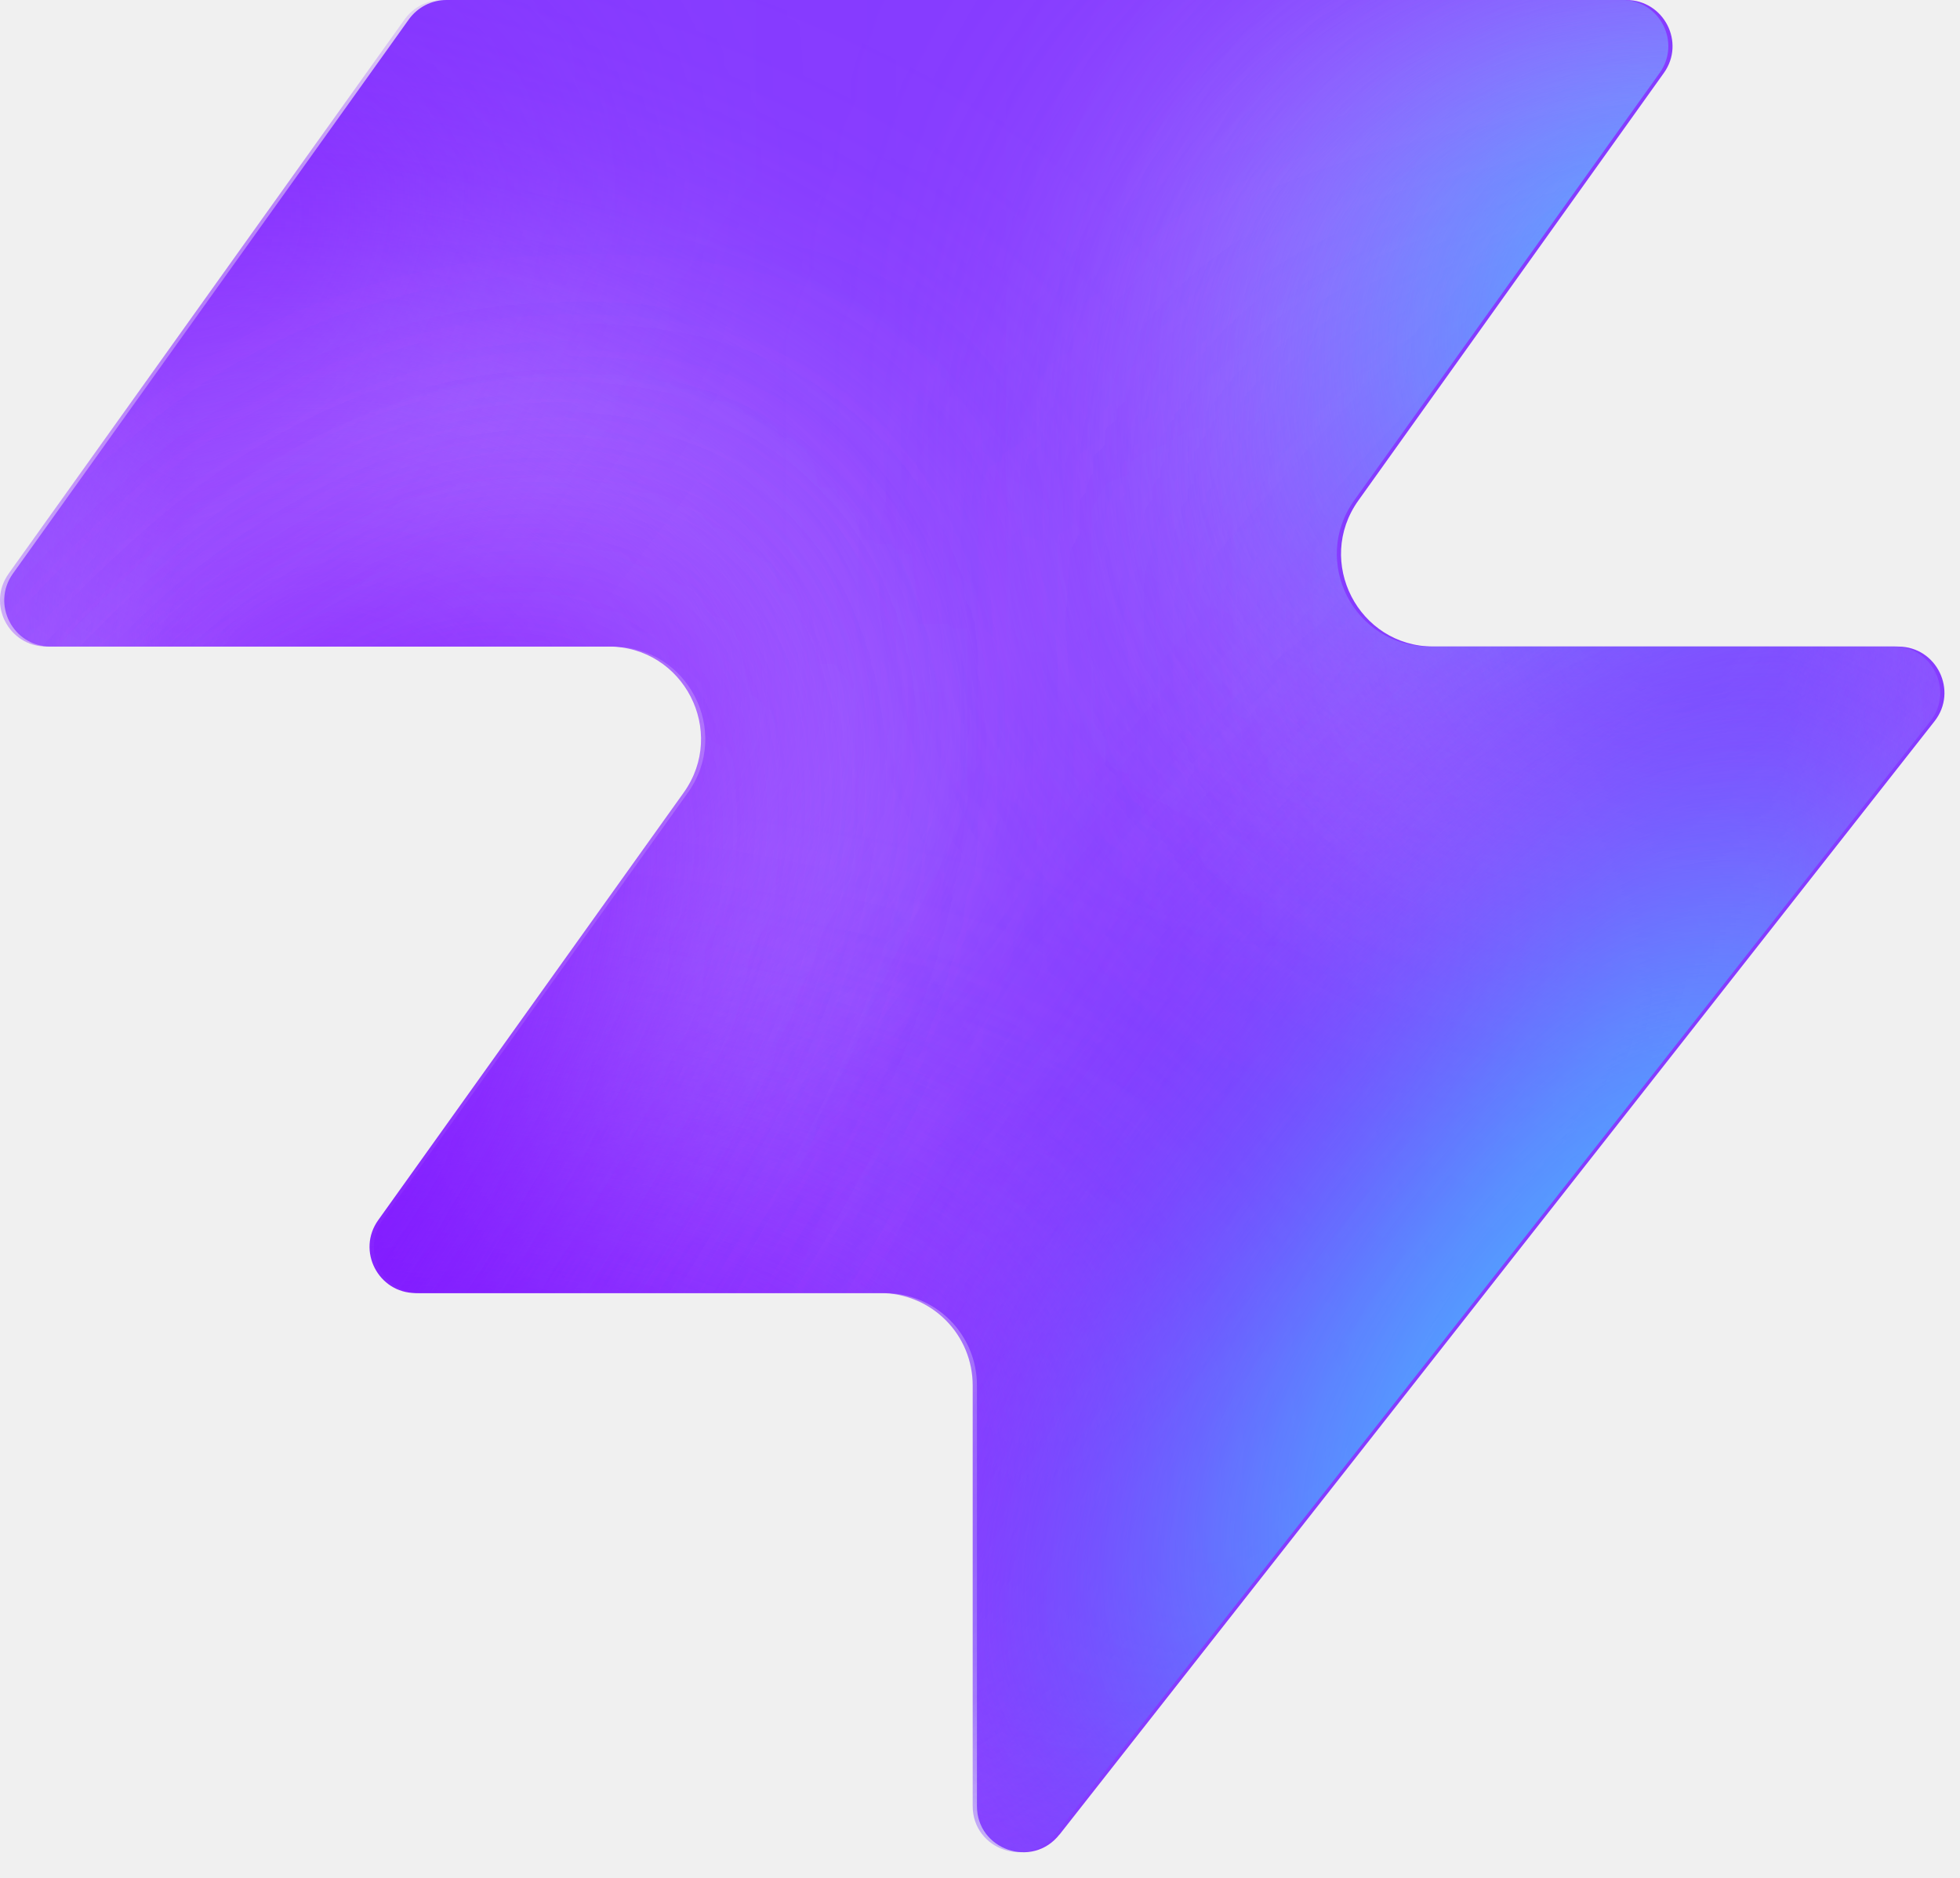
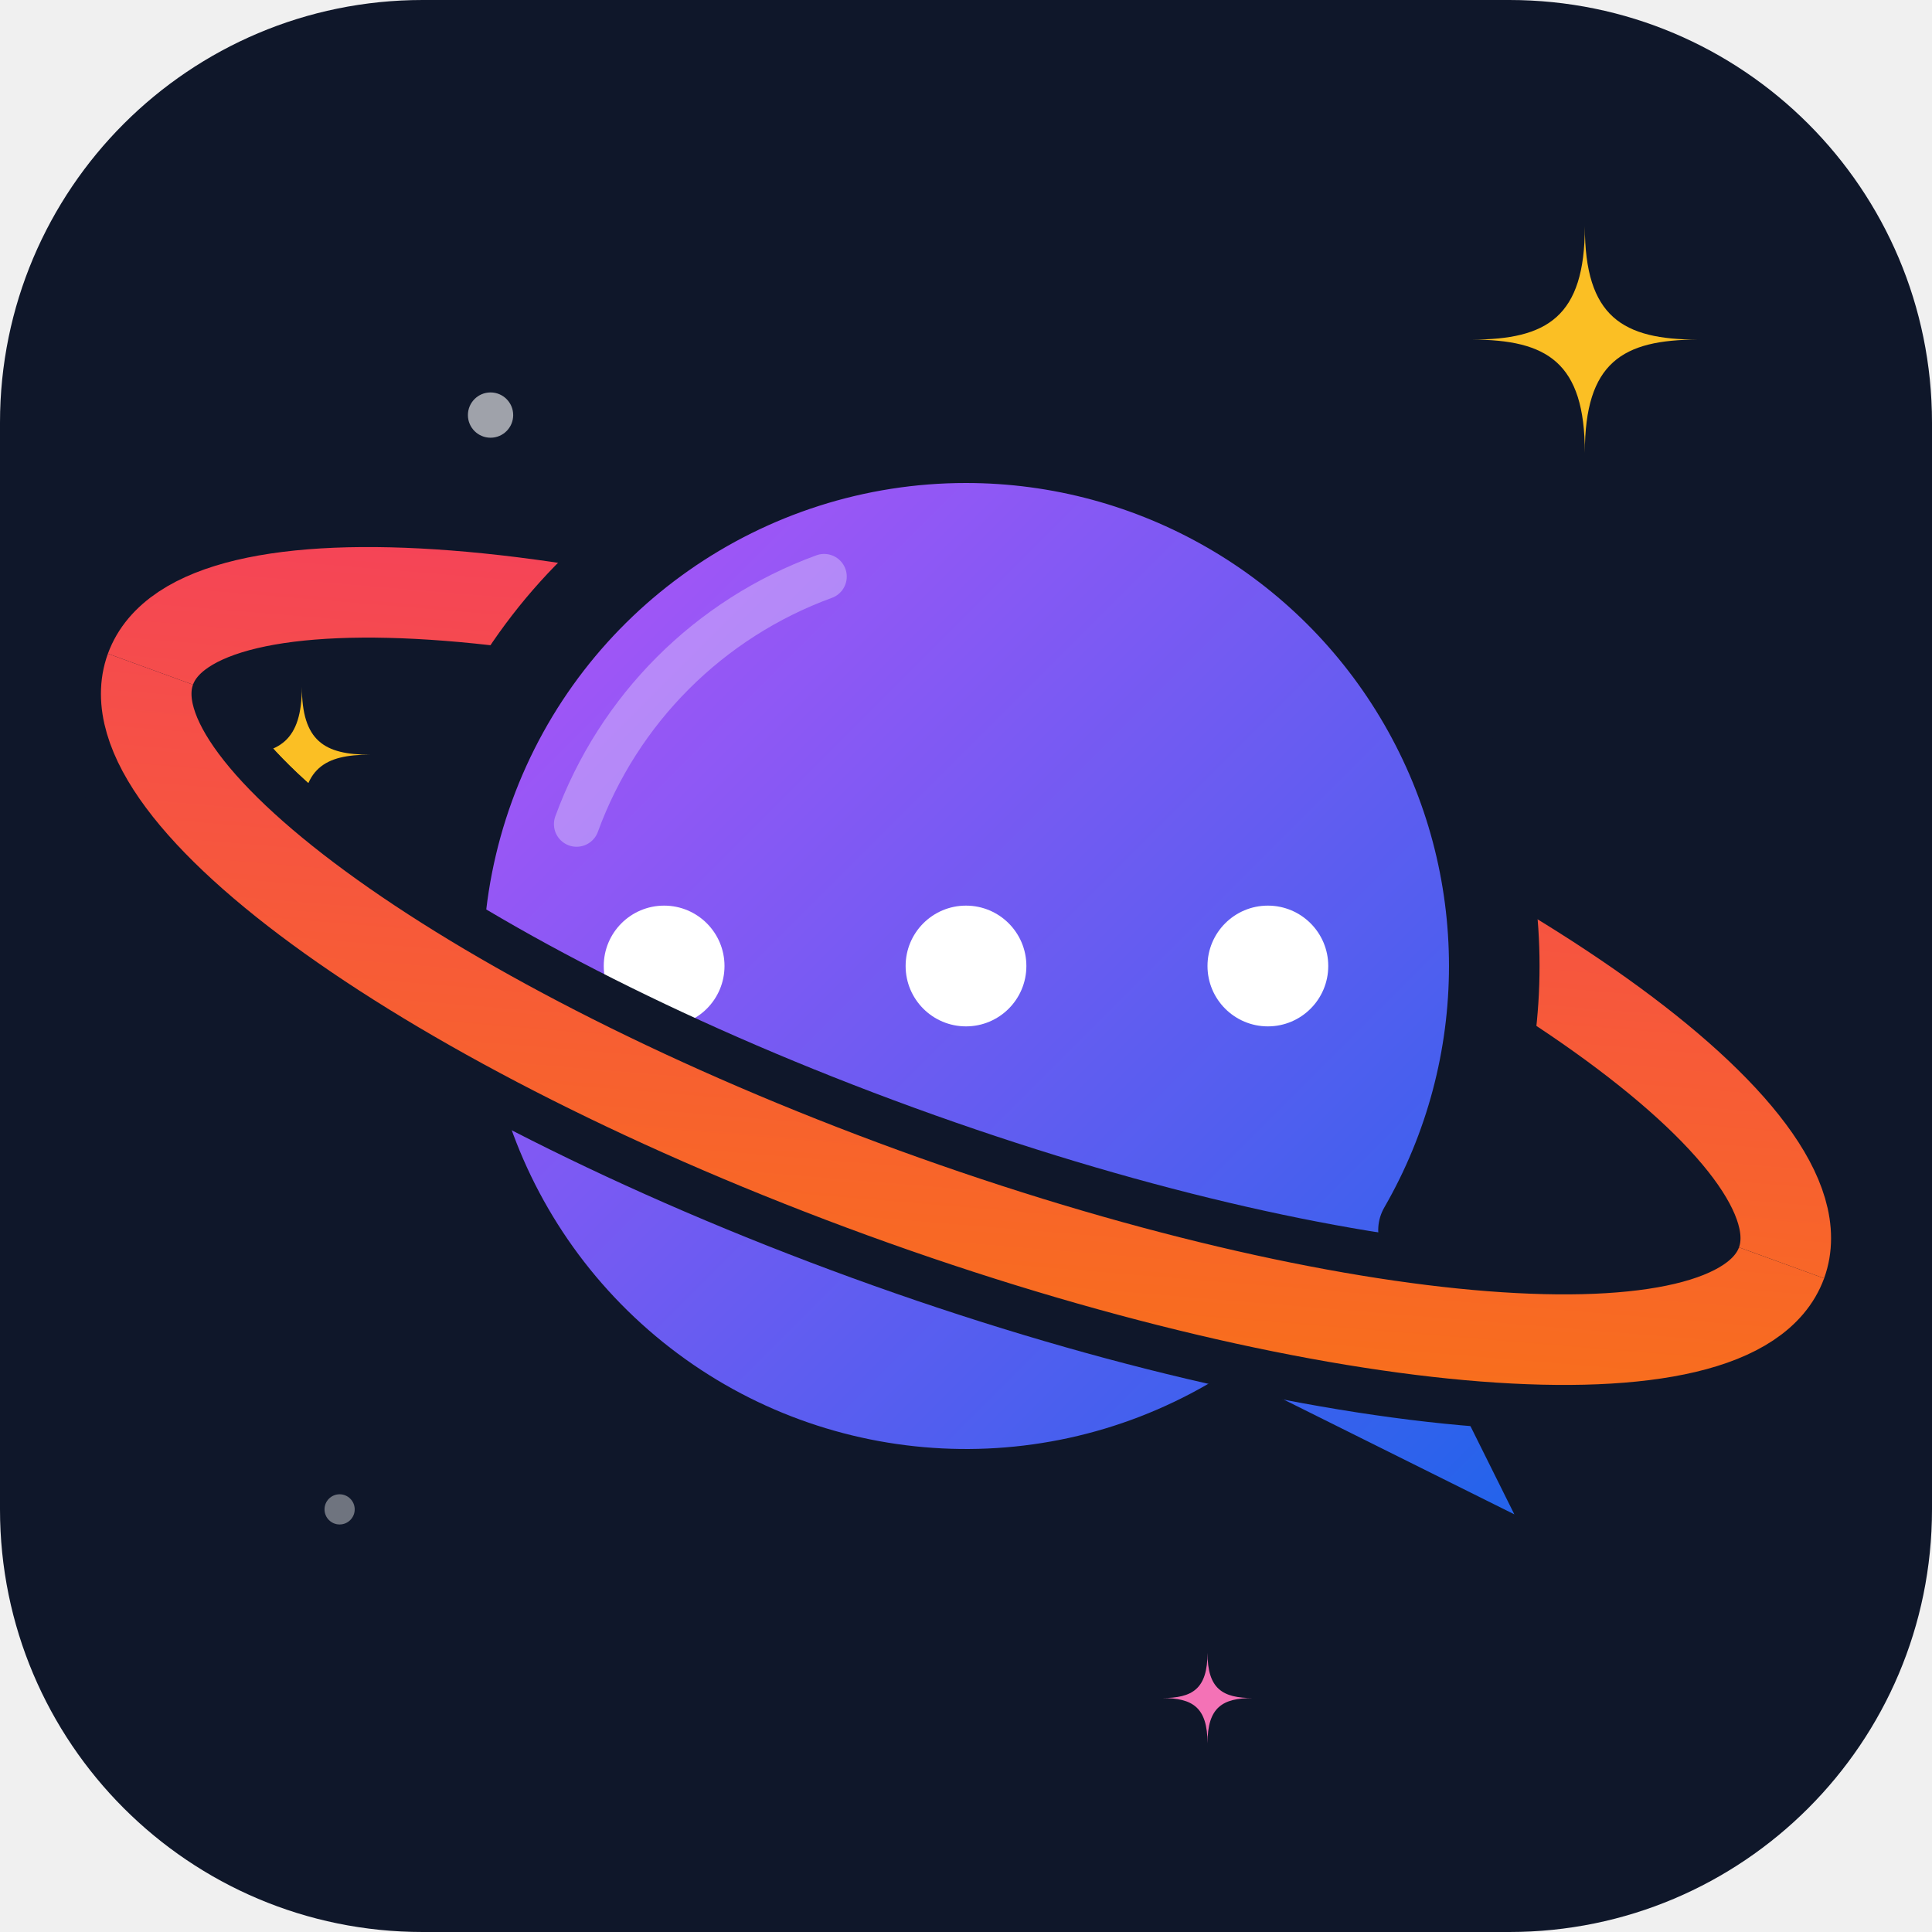
- <svg xmlns="http://www.w3.org/2000/svg" width="48" height="46" fill="none" viewBox="0 0 48 46">
-   <path fill="#863bff" d="M25.946 44.938c-.664.845-2.021.375-2.021-.698V33.937a2.26 2.26 0 0 0-2.262-2.262H10.287c-.92 0-1.456-1.04-.92-1.788l7.48-10.471c1.07-1.497 0-3.578-1.842-3.578H1.237c-.92 0-1.456-1.04-.92-1.788L10.013.474c.214-.297.556-.474.92-.474h28.894c.92 0 1.456 1.04.92 1.788l-7.48 10.471c-1.07 1.498 0 3.579 1.842 3.579h11.377c.943 0 1.473 1.088.89 1.83L25.947 44.94z" style="fill:#863bff;fill:color(display-p3 .525 .23 1);fill-opacity:1" />
-   <mask id="a" width="48" height="46" x="0" y="0" maskUnits="userSpaceOnUse" style="mask-type:alpha">
-     <path fill="#000" d="M25.842 44.938c-.664.844-2.021.375-2.021-.698V33.937a2.26 2.26 0 0 0-2.262-2.262H10.183c-.92 0-1.456-1.04-.92-1.788l7.48-10.471c1.07-1.498 0-3.579-1.842-3.579H1.133c-.92 0-1.456-1.04-.92-1.787L9.91.473c.214-.297.556-.474.92-.474h28.894c.92 0 1.456 1.04.92 1.788l-7.48 10.471c-1.07 1.498 0 3.578 1.842 3.578h11.377c.943 0 1.473 1.088.89 1.832L25.843 44.94z" style="fill:#000;fill-opacity:1" />
-   </mask>
-   <g mask="url(#a)">
-     <g filter="url(#b)">
-       <ellipse cx="5.508" cy="14.704" fill="#ede6ff" rx="5.508" ry="14.704" style="fill:#ede6ff;fill:color(display-p3 .927 .903 1);fill-opacity:1" transform="matrix(.00324 1 1 -.00324 -4.47 31.516)" />
-     </g>
-     <g filter="url(#c)">
-       <ellipse cx="10.399" cy="29.851" fill="#ede6ff" rx="10.399" ry="29.851" style="fill:#ede6ff;fill:color(display-p3 .927 .903 1);fill-opacity:1" transform="matrix(.00324 1 1 -.00324 -39.328 7.883)" />
-     </g>
-     <g filter="url(#d)">
-       <ellipse cx="5.508" cy="30.487" fill="#7e14ff" rx="5.508" ry="30.487" style="fill:#7e14ff;fill:color(display-p3 .492 .077 1);fill-opacity:1" transform="rotate(89.814 -25.913 -14.639)scale(1 -1)" />
-     </g>
-     <g filter="url(#e)">
-       <ellipse cx="5.508" cy="30.599" fill="#7e14ff" rx="5.508" ry="30.599" style="fill:#7e14ff;fill:color(display-p3 .492 .077 1);fill-opacity:1" transform="rotate(89.814 -32.644 -3.334)scale(1 -1)" />
-     </g>
-     <g filter="url(#f)">
-       <ellipse cx="5.508" cy="30.599" fill="#7e14ff" rx="5.508" ry="30.599" style="fill:#7e14ff;fill:color(display-p3 .492 .077 1);fill-opacity:1" transform="matrix(.00324 1 1 -.00324 -34.34 30.47)" />
-     </g>
-     <g filter="url(#g)">
-       <ellipse cx="14.072" cy="22.078" fill="#ede6ff" rx="14.072" ry="22.078" style="fill:#ede6ff;fill:color(display-p3 .927 .903 1);fill-opacity:1" transform="rotate(93.35 24.506 48.493)scale(-1 1)" />
-     </g>
-     <g filter="url(#h)">
-       <ellipse cx="3.47" cy="21.501" fill="#7e14ff" rx="3.47" ry="21.501" style="fill:#7e14ff;fill:color(display-p3 .492 .077 1);fill-opacity:1" transform="rotate(89.009 28.708 47.59)scale(-1 1)" />
-     </g>
-     <g filter="url(#i)">
-       <ellipse cx="3.47" cy="21.501" fill="#7e14ff" rx="3.47" ry="21.501" style="fill:#7e14ff;fill:color(display-p3 .492 .077 1);fill-opacity:1" transform="rotate(89.009 28.708 47.59)scale(-1 1)" />
-     </g>
-     <g filter="url(#j)">
-       <ellipse cx=".387" cy="8.972" fill="#7e14ff" rx="4.407" ry="29.108" style="fill:#7e14ff;fill:color(display-p3 .492 .077 1);fill-opacity:1" transform="rotate(39.51 .387 8.972)" />
-     </g>
-     <g filter="url(#k)">
-       <ellipse cx="47.523" cy="-6.092" fill="#7e14ff" rx="4.407" ry="29.108" style="fill:#7e14ff;fill:color(display-p3 .492 .077 1);fill-opacity:1" transform="rotate(37.892 47.523 -6.092)" />
-     </g>
-     <g filter="url(#l)">
-       <ellipse cx="41.412" cy="6.333" fill="#47bfff" rx="5.971" ry="9.665" style="fill:#47bfff;fill:color(display-p3 .28 .748 1);fill-opacity:1" transform="rotate(37.892 41.412 6.333)" />
-     </g>
-     <g filter="url(#m)">
-       <ellipse cx="-1.879" cy="38.332" fill="#7e14ff" rx="4.407" ry="29.108" style="fill:#7e14ff;fill:color(display-p3 .492 .077 1);fill-opacity:1" transform="rotate(37.892 -1.88 38.332)" />
-     </g>
-     <g filter="url(#n)">
-       <ellipse cx="-1.879" cy="38.332" fill="#7e14ff" rx="4.407" ry="29.108" style="fill:#7e14ff;fill:color(display-p3 .492 .077 1);fill-opacity:1" transform="rotate(37.892 -1.88 38.332)" />
-     </g>
-     <g filter="url(#o)">
-       <ellipse cx="35.651" cy="29.907" fill="#7e14ff" rx="4.407" ry="29.108" style="fill:#7e14ff;fill:color(display-p3 .492 .077 1);fill-opacity:1" transform="rotate(37.892 35.651 29.907)" />
-     </g>
-     <g filter="url(#p)">
-       <ellipse cx="38.418" cy="32.4" fill="#47bfff" rx="5.971" ry="15.297" style="fill:#47bfff;fill:color(display-p3 .28 .748 1);fill-opacity:1" transform="rotate(37.892 38.418 32.4)" />
-     </g>
+ <svg xmlns="http://www.w3.org/2000/svg" viewBox="0 0 256 256" width="100%" height="100%">
+   <defs>
+     <linearGradient id="planetGrad" x1="10%" y1="10%" x2="90%" y2="90%">
+       <stop offset="0%" stop-color="#A855F7" />
+       <stop offset="100%" stop-color="#2563EB" />
+     </linearGradient>
+     <linearGradient id="ringGrad" x1="0%" y1="0%" x2="100%" y2="100%">
+       <stop offset="0%" stop-color="#F43F5E" />
+       <stop offset="100%" stop-color="#F97316" />
+     </linearGradient>
+     <clipPath id="front-clip">
+       <rect x="-100" y="128" width="456" height="200" />
+     </clipPath>
+   </defs>
+   <rect width="256" height="256" rx="56" fill="#0F172A" />
+   <path d="M 210 30 C 210 42 215 45 225 45 C 215 45 210 48 210 60 C 210 48 205 45 195 45 C 205 45 210 42 210 30 Z" fill="#FBBF24" />
+   <g transform="translate(40, 100) scale(0.6) translate(-210, -45)">
+     <path d="M 210 30 C 210 42 215 45 225 45 C 215 45 210 48 210 60 C 210 48 205 45 195 45 C 205 45 210 42 210 30 Z" fill="#FBBF24" />
  </g>
-   <defs>
-     <filter id="b" width="60.045" height="41.654" x="-19.77" y="16.149" color-interpolation-filters="sRGB" filterUnits="userSpaceOnUse">
-       <feFlood flood-opacity="0" result="BackgroundImageFix" />
-       <feBlend in="SourceGraphic" in2="BackgroundImageFix" result="shape" />
-       <feGaussianBlur result="effect1_foregroundBlur_2002_17158" stdDeviation="7.659" />
-     </filter>
-     <filter id="c" width="90.34" height="51.437" x="-54.613" y="-7.533" color-interpolation-filters="sRGB" filterUnits="userSpaceOnUse">
-       <feFlood flood-opacity="0" result="BackgroundImageFix" />
-       <feBlend in="SourceGraphic" in2="BackgroundImageFix" result="shape" />
-       <feGaussianBlur result="effect1_foregroundBlur_2002_17158" stdDeviation="7.659" />
-     </filter>
-     <filter id="d" width="79.355" height="29.4" x="-49.64" y="2.03" color-interpolation-filters="sRGB" filterUnits="userSpaceOnUse">
-       <feFlood flood-opacity="0" result="BackgroundImageFix" />
-       <feBlend in="SourceGraphic" in2="BackgroundImageFix" result="shape" />
-       <feGaussianBlur result="effect1_foregroundBlur_2002_17158" stdDeviation="4.596" />
-     </filter>
-     <filter id="e" width="79.579" height="29.4" x="-45.045" y="20.029" color-interpolation-filters="sRGB" filterUnits="userSpaceOnUse">
-       <feFlood flood-opacity="0" result="BackgroundImageFix" />
-       <feBlend in="SourceGraphic" in2="BackgroundImageFix" result="shape" />
-       <feGaussianBlur result="effect1_foregroundBlur_2002_17158" stdDeviation="4.596" />
-     </filter>
-     <filter id="f" width="79.579" height="29.4" x="-43.513" y="21.178" color-interpolation-filters="sRGB" filterUnits="userSpaceOnUse">
-       <feFlood flood-opacity="0" result="BackgroundImageFix" />
-       <feBlend in="SourceGraphic" in2="BackgroundImageFix" result="shape" />
-       <feGaussianBlur result="effect1_foregroundBlur_2002_17158" stdDeviation="4.596" />
-     </filter>
-     <filter id="g" width="74.749" height="58.852" x="15.756" y="-17.901" color-interpolation-filters="sRGB" filterUnits="userSpaceOnUse">
-       <feFlood flood-opacity="0" result="BackgroundImageFix" />
-       <feBlend in="SourceGraphic" in2="BackgroundImageFix" result="shape" />
-       <feGaussianBlur result="effect1_foregroundBlur_2002_17158" stdDeviation="7.659" />
-     </filter>
-     <filter id="h" width="61.377" height="25.362" x="23.548" y="2.284" color-interpolation-filters="sRGB" filterUnits="userSpaceOnUse">
-       <feFlood flood-opacity="0" result="BackgroundImageFix" />
-       <feBlend in="SourceGraphic" in2="BackgroundImageFix" result="shape" />
-       <feGaussianBlur result="effect1_foregroundBlur_2002_17158" stdDeviation="4.596" />
-     </filter>
-     <filter id="i" width="61.377" height="25.362" x="23.548" y="2.284" color-interpolation-filters="sRGB" filterUnits="userSpaceOnUse">
-       <feFlood flood-opacity="0" result="BackgroundImageFix" />
-       <feBlend in="SourceGraphic" in2="BackgroundImageFix" result="shape" />
-       <feGaussianBlur result="effect1_foregroundBlur_2002_17158" stdDeviation="4.596" />
-     </filter>
-     <filter id="j" width="56.045" height="63.649" x="-27.636" y="-22.853" color-interpolation-filters="sRGB" filterUnits="userSpaceOnUse">
-       <feFlood flood-opacity="0" result="BackgroundImageFix" />
-       <feBlend in="SourceGraphic" in2="BackgroundImageFix" result="shape" />
-       <feGaussianBlur result="effect1_foregroundBlur_2002_17158" stdDeviation="4.596" />
-     </filter>
-     <filter id="k" width="54.814" height="64.646" x="20.116" y="-38.415" color-interpolation-filters="sRGB" filterUnits="userSpaceOnUse">
-       <feFlood flood-opacity="0" result="BackgroundImageFix" />
-       <feBlend in="SourceGraphic" in2="BackgroundImageFix" result="shape" />
-       <feGaussianBlur result="effect1_foregroundBlur_2002_17158" stdDeviation="4.596" />
-     </filter>
-     <filter id="l" width="33.541" height="35.313" x="24.641" y="-11.323" color-interpolation-filters="sRGB" filterUnits="userSpaceOnUse">
-       <feFlood flood-opacity="0" result="BackgroundImageFix" />
-       <feBlend in="SourceGraphic" in2="BackgroundImageFix" result="shape" />
-       <feGaussianBlur result="effect1_foregroundBlur_2002_17158" stdDeviation="4.596" />
-     </filter>
-     <filter id="m" width="54.814" height="64.646" x="-29.286" y="6.009" color-interpolation-filters="sRGB" filterUnits="userSpaceOnUse">
-       <feFlood flood-opacity="0" result="BackgroundImageFix" />
-       <feBlend in="SourceGraphic" in2="BackgroundImageFix" result="shape" />
-       <feGaussianBlur result="effect1_foregroundBlur_2002_17158" stdDeviation="4.596" />
-     </filter>
-     <filter id="n" width="54.814" height="64.646" x="-29.286" y="6.009" color-interpolation-filters="sRGB" filterUnits="userSpaceOnUse">
-       <feFlood flood-opacity="0" result="BackgroundImageFix" />
-       <feBlend in="SourceGraphic" in2="BackgroundImageFix" result="shape" />
-       <feGaussianBlur result="effect1_foregroundBlur_2002_17158" stdDeviation="4.596" />
-     </filter>
-     <filter id="o" width="54.814" height="64.646" x="8.244" y="-2.416" color-interpolation-filters="sRGB" filterUnits="userSpaceOnUse">
-       <feFlood flood-opacity="0" result="BackgroundImageFix" />
-       <feBlend in="SourceGraphic" in2="BackgroundImageFix" result="shape" />
-       <feGaussianBlur result="effect1_foregroundBlur_2002_17158" stdDeviation="4.596" />
-     </filter>
-     <filter id="p" width="39.409" height="43.623" x="18.713" y="10.588" color-interpolation-filters="sRGB" filterUnits="userSpaceOnUse">
-       <feFlood flood-opacity="0" result="BackgroundImageFix" />
-       <feBlend in="SourceGraphic" in2="BackgroundImageFix" result="shape" />
-       <feGaussianBlur result="effect1_foregroundBlur_2002_17158" stdDeviation="4.596" />
-     </filter>
-   </defs>
+   <g transform="translate(160, 225) scale(0.4) translate(-210, -45)">
+     <path d="M 210 30 C 210 42 215 45 225 45 C 215 45 210 48 210 60 C 210 48 205 45 195 45 C 205 45 210 42 210 30 Z" fill="#F472B6" />
+   </g>
+   <circle cx="190" cy="95" r="2.5" fill="#FFFFFF" opacity="0.5" />
+   <circle cx="65" cy="55" r="3" fill="#FFFFFF" opacity="0.6" />
+   <circle cx="45" cy="200" r="2" fill="#FFFFFF" opacity="0.4" />
+   <g transform="rotate(20 128 128)">
+     <ellipse cx="128" cy="128" rx="115" ry="32" fill="none" stroke="#0F172A" stroke-width="24" />
+     <ellipse cx="128" cy="128" rx="115" ry="32" fill="none" stroke="url(#ringGrad)" stroke-width="12" />
+   </g>
+   <path d="M 128 58             A 70 70 0 0 1 188.62 163             L 214 214             L 163 188.62             A 70 70 0 1 1 128 58 Z" fill="url(#planetGrad)" stroke="#0F172A" stroke-width="12" stroke-linejoin="round" />
+   <path d="M 76.4 109.2 A 55 55 0 0 1 109.2 76.4" fill="none" stroke="#FFFFFF" stroke-width="6" stroke-linecap="round" opacity="0.3" />
+   <circle cx="88" cy="128" r="8" fill="#FFFFFF" />
+   <circle cx="128" cy="128" r="8" fill="#FFFFFF" />
+   <circle cx="168" cy="128" r="8" fill="#FFFFFF" />
+   <g transform="rotate(20 128 128)" clip-path="url(#front-clip)">
+     <ellipse cx="128" cy="128" rx="115" ry="32" fill="none" stroke="#0F172A" stroke-width="24" />
+     <ellipse cx="128" cy="128" rx="115" ry="32" fill="none" stroke="url(#ringGrad)" stroke-width="12" />
+   </g>
</svg>
